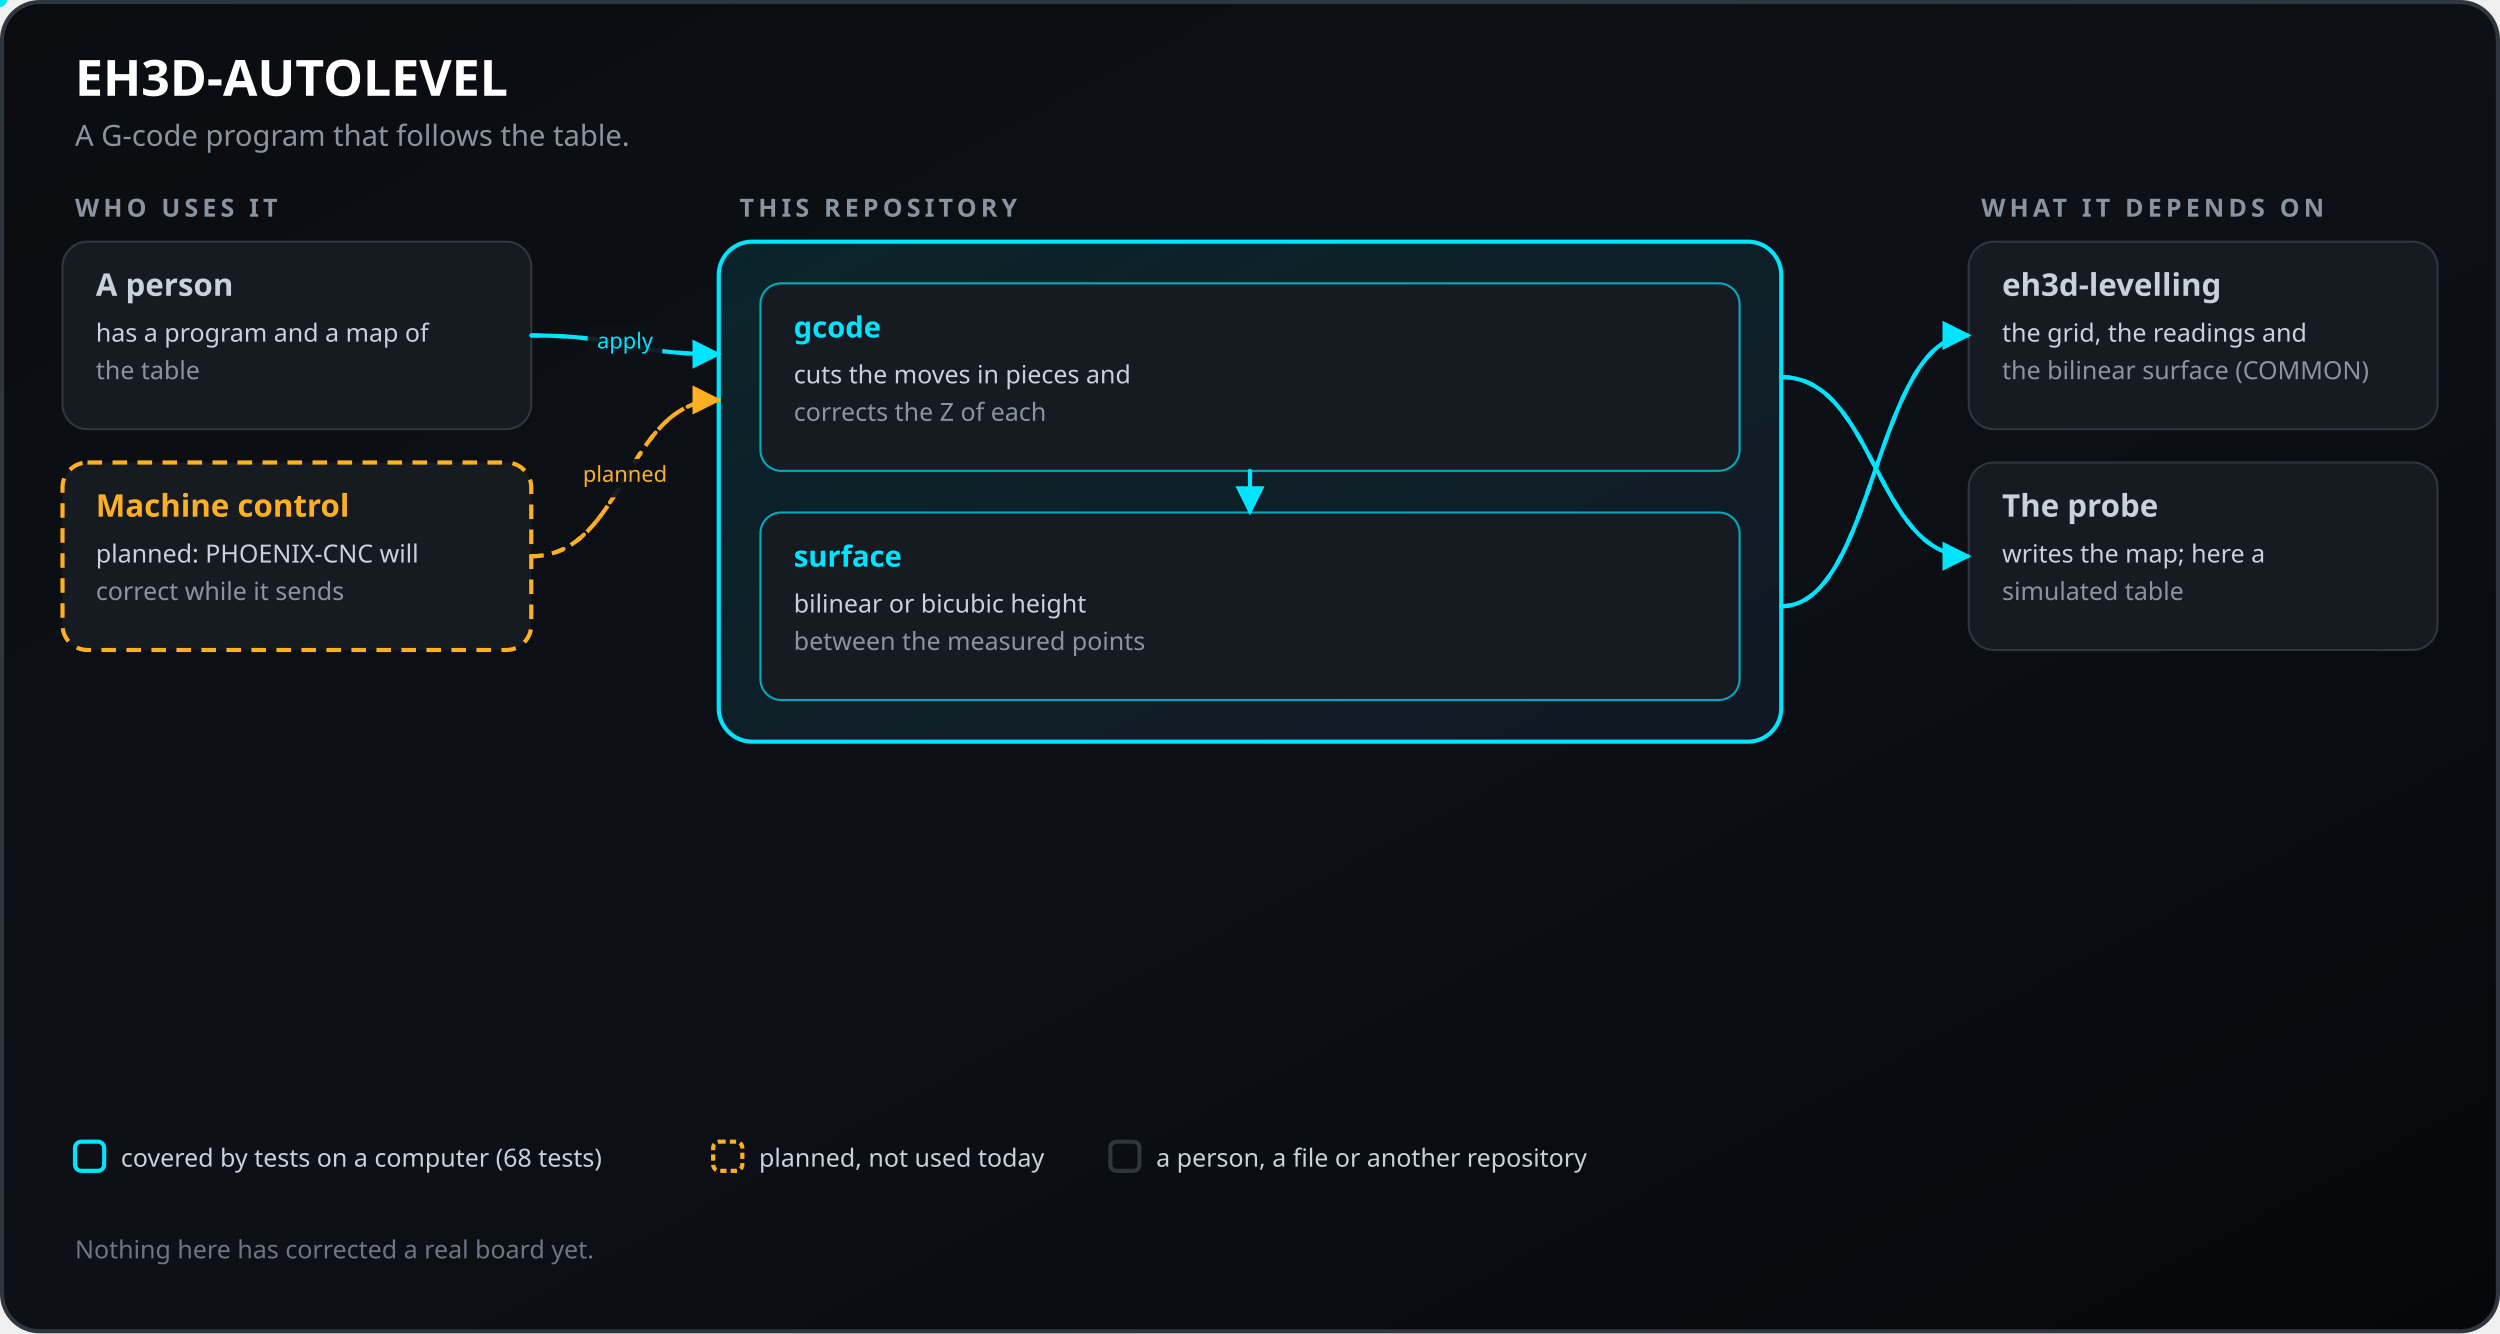
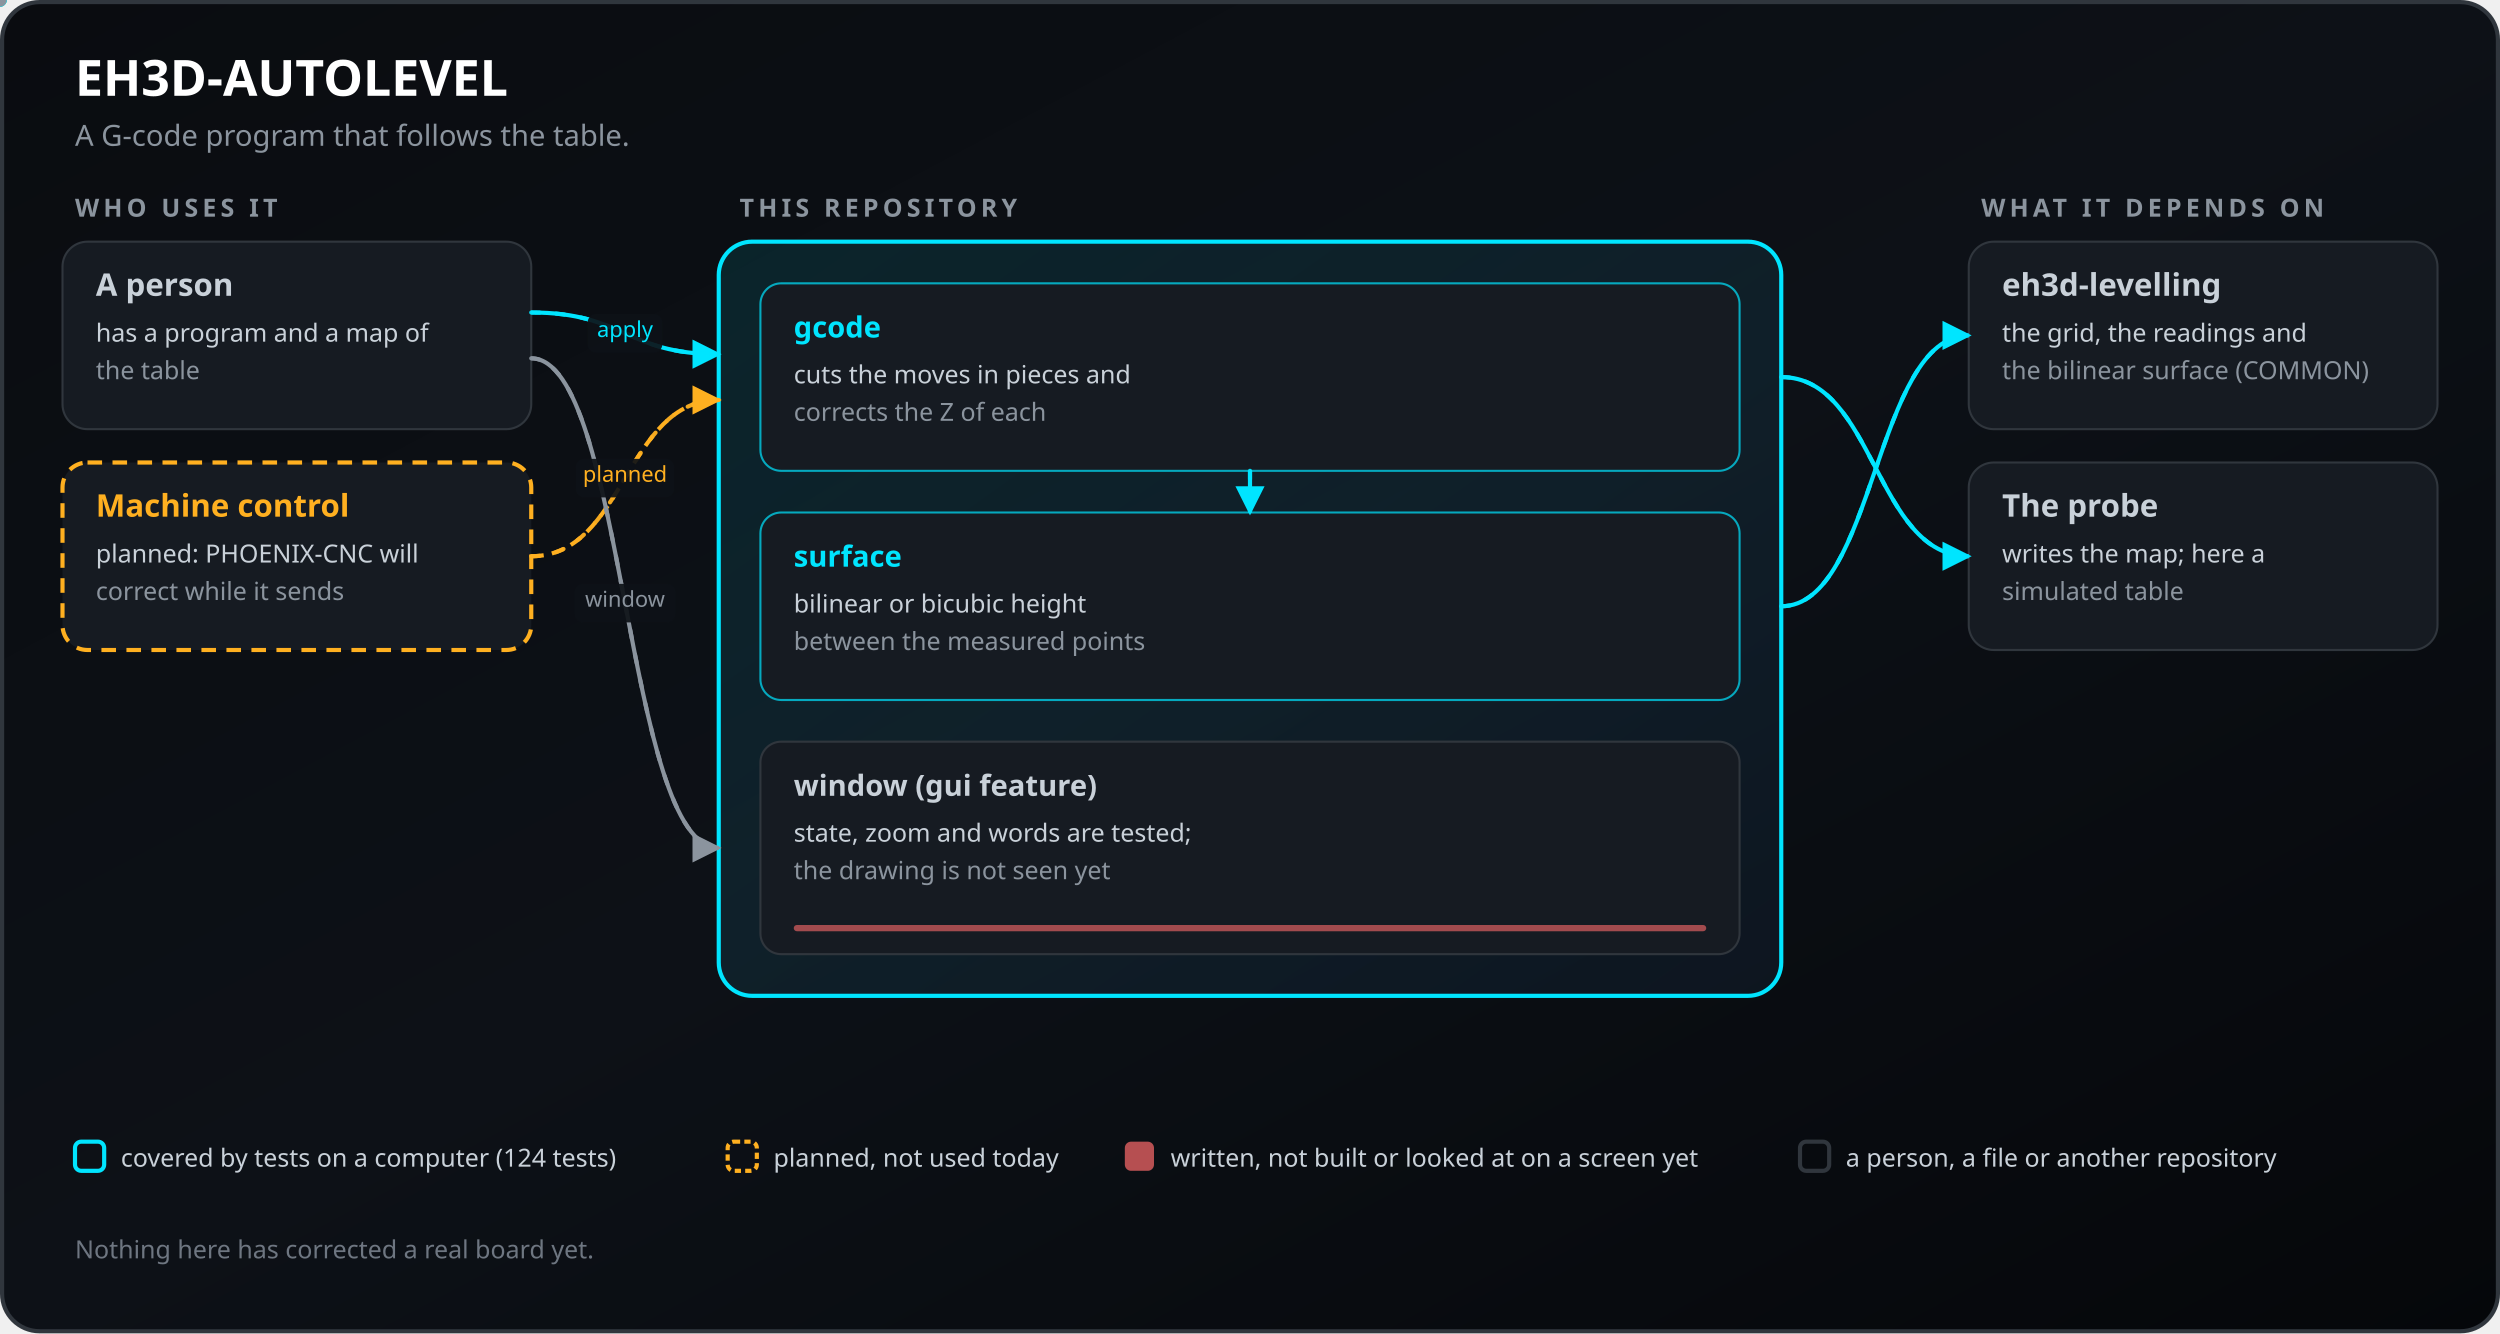
<svg xmlns="http://www.w3.org/2000/svg" viewBox="0 0 1200 640" width="1200" height="640" role="img" aria-labelledby="t d" font-family="'Segoe UI','Noto Sans','Noto Sans CJK SC','Microsoft YaHei','Yu Gothic','Helvetica Neue',Helvetica,Arial,sans-serif">
  <defs>
    <linearGradient id="bg" x1="0" y1="0" x2="1" y2="1">
      <stop offset="0" stop-color="#0A0C10" />
      <stop offset="0.5" stop-color="#0D1117" />
      <stop offset="1" stop-color="#05070A" />
    </linearGradient>
    <linearGradient id="card" x1="0" y1="0" x2="1" y2="1">
      <stop offset="0" stop-color="#121821" />
      <stop offset="1" stop-color="#0B0F15" />
    </linearGradient>
    <linearGradient id="line" x1="0" y1="0" x2="1" y2="0">
      <stop offset="0" stop-color="#00E5FF" />
      <stop offset="1" stop-color="#FF0055" />
    </linearGradient>
    <filter id="glow" x="-50%" y="-50%" width="200%" height="200%">
      <feGaussianBlur stdDeviation="3" result="b" />
      <feMerge>
        <feMergeNode in="b" />
        <feMergeNode in="SourceGraphic" />
      </feMerge>
    </filter>
    <linearGradient id="svc" x1="0" y1="0" x2="1" y2="1">
      <stop offset="0" stop-color="#00E5FF" stop-opacity="0.10" />
      <stop offset="1" stop-color="#4DA3FF" stop-opacity="0.06" />
    </linearGradient>
    <marker id="m00E5FF" viewBox="0 0 10 10" refX="9" refY="5" markerWidth="7" markerHeight="7" orient="auto-start-reverse">
      <path d="M0 0L10 5L0 10z" fill="#00E5FF" />
    </marker>
+     <marker id="mC9D1D9" viewBox="0 0 10 10" refX="9" refY="5" markerWidth="7" markerHeight="7" orient="auto-start-reverse">
+       <path d="M0 0L10 5L0 10z" fill="#C9D1D9" />
+     </marker>
    <marker id="mFFB020" viewBox="0 0 10 10" refX="9" refY="5" markerWidth="7" markerHeight="7" orient="auto-start-reverse">
      <path d="M0 0L10 5L0 10z" fill="#FFB020" />
    </marker>
    <marker id="m30363D" viewBox="0 0 10 10" refX="9" refY="5" markerWidth="7" markerHeight="7" orient="auto-start-reverse">
      <path d="M0 0L10 5L0 10z" fill="#8B949E" />
    </marker>
  </defs>
  <rect x="1" y="1" width="1198" height="638" rx="18" fill="url(#bg)" stroke="#30363D" stroke-width="2" />
  <text x="36" y="46" font-family="'Segoe UI','Noto Sans','Noto Sans CJK SC','Microsoft YaHei','Yu Gothic','Helvetica Neue',Helvetica,Arial,sans-serif" font-size="24" font-weight="700" fill="#FFFFFF" text-anchor="start">EH3D-AUTOLEVEL</text>
  <text x="36" y="70" font-family="'Segoe UI','Noto Sans','Noto Sans CJK SC','Microsoft YaHei','Yu Gothic','Helvetica Neue',Helvetica,Arial,sans-serif" font-size="14" font-weight="400" fill="#8B949E" text-anchor="start">A G-code program that follows the table.</text>
  <text x="36" y="104" font-family="'Segoe UI','Noto Sans','Noto Sans CJK SC','Microsoft YaHei','Yu Gothic','Helvetica Neue',Helvetica,Arial,sans-serif" font-size="12" font-weight="700" fill="#8B949E" text-anchor="start" letter-spacing="2">WHO USES IT</text>
  <text x="355" y="104" font-family="'Segoe UI','Noto Sans','Noto Sans CJK SC','Microsoft YaHei','Yu Gothic','Helvetica Neue',Helvetica,Arial,sans-serif" font-size="12" font-weight="700" fill="#8B949E" text-anchor="start" letter-spacing="2">THIS REPOSITORY</text>
  <text x="951" y="104" font-family="'Segoe UI','Noto Sans','Noto Sans CJK SC','Microsoft YaHei','Yu Gothic','Helvetica Neue',Helvetica,Arial,sans-serif" font-size="12" font-weight="700" fill="#8B949E" text-anchor="start" letter-spacing="2">WHAT IT DEPENDS ON</text>
-   <rect x="345" y="116" width="510" height="240" rx="16" fill="url(#svc)" stroke="#00E5FF" stroke-width="2">
+   <rect x="345" y="116" width="510" height="362" rx="16" fill="url(#svc)" stroke="#00E5FF" stroke-width="2">
    <animate attributeName="stroke-opacity" values="0.55;1;0.55" dur="4s" repeatCount="indefinite" />
  </rect>
  <rect x="30" y="116" width="225" height="90" rx="12" fill="#161B22" stroke="#30363D" stroke-width="1" />
  <text x="46" y="142" font-family="'Segoe UI','Noto Sans','Noto Sans CJK SC','Microsoft YaHei','Yu Gothic','Helvetica Neue',Helvetica,Arial,sans-serif" font-size="15" font-weight="700" fill="#C9D1D9" text-anchor="start">A person</text>
  <text x="46" y="164" font-family="'Segoe UI','Noto Sans','Noto Sans CJK SC','Microsoft YaHei','Yu Gothic','Helvetica Neue',Helvetica,Arial,sans-serif" font-size="12" font-weight="400" fill="#C9D1D9" text-anchor="start">has a program and a map of</text>
  <text x="46" y="182" font-family="'Segoe UI','Noto Sans','Noto Sans CJK SC','Microsoft YaHei','Yu Gothic','Helvetica Neue',Helvetica,Arial,sans-serif" font-size="12" font-weight="400" fill="#8B949E" text-anchor="start">the table</text>
  <rect x="30" y="222" width="225" height="90" rx="12" fill="#161B22" stroke="#FFB020" stroke-width="2" stroke-dasharray="7 5">
    <animate attributeName="stroke-dashoffset" from="0" to="-24" dur="3s" repeatCount="indefinite" />
  </rect>
  <text x="46" y="248" font-family="'Segoe UI','Noto Sans','Noto Sans CJK SC','Microsoft YaHei','Yu Gothic','Helvetica Neue',Helvetica,Arial,sans-serif" font-size="15" font-weight="700" fill="#FFB020" text-anchor="start">Machine control</text>
  <text x="46" y="270" font-family="'Segoe UI','Noto Sans','Noto Sans CJK SC','Microsoft YaHei','Yu Gothic','Helvetica Neue',Helvetica,Arial,sans-serif" font-size="12" font-weight="400" fill="#C9D1D9" text-anchor="start">planned: PHOENIX-CNC will</text>
  <text x="46" y="288" font-family="'Segoe UI','Noto Sans','Noto Sans CJK SC','Microsoft YaHei','Yu Gothic','Helvetica Neue',Helvetica,Arial,sans-serif" font-size="12" font-weight="400" fill="#8B949E" text-anchor="start">correct while it sends</text>
  <rect x="365" y="136" width="470" height="90" rx="10" fill="#161B22" stroke="#00E5FF" stroke-width="1" stroke-opacity="0.7">
    <animate attributeName="stroke-opacity" values="0.45;1;0.45;0.45" keyTimes="0;0.08;0.2;1" dur="6s" begin="0s" repeatCount="indefinite" />
    <animate attributeName="stroke-width" values="1;2.4;1;1" keyTimes="0;0.08;0.2;1" dur="6s" begin="0s" repeatCount="indefinite" />
  </rect>
  <text x="381" y="162" font-family="'Segoe UI','Noto Sans','Noto Sans CJK SC','Microsoft YaHei','Yu Gothic','Helvetica Neue',Helvetica,Arial,sans-serif" font-size="14" font-weight="700" fill="#00E5FF" text-anchor="start">gcode</text>
  <text x="381" y="184" font-family="'Segoe UI','Noto Sans','Noto Sans CJK SC','Microsoft YaHei','Yu Gothic','Helvetica Neue',Helvetica,Arial,sans-serif" font-size="12" font-weight="400" fill="#C9D1D9" text-anchor="start">cuts the moves in pieces and</text>
  <text x="381" y="202" font-family="'Segoe UI','Noto Sans','Noto Sans CJK SC','Microsoft YaHei','Yu Gothic','Helvetica Neue',Helvetica,Arial,sans-serif" font-size="12" font-weight="400" fill="#8B949E" text-anchor="start">corrects the Z of each</text>
  <rect x="365" y="246" width="470" height="90" rx="10" fill="#161B22" stroke="#00E5FF" stroke-width="1" stroke-opacity="0.7">
    <animate attributeName="stroke-opacity" values="0.45;1;0.45;0.45" keyTimes="0;0.08;0.2;1" dur="6s" begin="1s" repeatCount="indefinite" />
    <animate attributeName="stroke-width" values="1;2.4;1;1" keyTimes="0;0.08;0.2;1" dur="6s" begin="1s" repeatCount="indefinite" />
  </rect>
  <text x="381" y="272" font-family="'Segoe UI','Noto Sans','Noto Sans CJK SC','Microsoft YaHei','Yu Gothic','Helvetica Neue',Helvetica,Arial,sans-serif" font-size="14" font-weight="700" fill="#00E5FF" text-anchor="start">surface</text>
  <text x="381" y="294" font-family="'Segoe UI','Noto Sans','Noto Sans CJK SC','Microsoft YaHei','Yu Gothic','Helvetica Neue',Helvetica,Arial,sans-serif" font-size="12" font-weight="400" fill="#C9D1D9" text-anchor="start">bilinear or bicubic height</text>
  <text x="381" y="312" font-family="'Segoe UI','Noto Sans','Noto Sans CJK SC','Microsoft YaHei','Yu Gothic','Helvetica Neue',Helvetica,Arial,sans-serif" font-size="12" font-weight="400" fill="#8B949E" text-anchor="start">between the measured points</text>
+   <rect x="365" y="356" width="470" height="102" rx="10" fill="#161B22" stroke="#30363D" stroke-width="1">
+     <animate attributeName="stroke-opacity" values="0.45;1;0.45;0.45" keyTimes="0;0.08;0.2;1" dur="6s" begin="2s" repeatCount="indefinite" />
+     <animate attributeName="stroke-width" values="1;2.4;1;1" keyTimes="0;0.08;0.2;1" dur="6s" begin="2s" repeatCount="indefinite" />
+   </rect>
+   <text x="381" y="382" font-family="'Segoe UI','Noto Sans','Noto Sans CJK SC','Microsoft YaHei','Yu Gothic','Helvetica Neue',Helvetica,Arial,sans-serif" font-size="14" font-weight="700" fill="#C9D1D9" text-anchor="start">window (gui feature)</text>
+   <text x="381" y="404" font-family="'Segoe UI','Noto Sans','Noto Sans CJK SC','Microsoft YaHei','Yu Gothic','Helvetica Neue',Helvetica,Arial,sans-serif" font-size="12" font-weight="400" fill="#C9D1D9" text-anchor="start">state, zoom and words are tested;</text>
+   <text x="381" y="422" font-family="'Segoe UI','Noto Sans','Noto Sans CJK SC','Microsoft YaHei','Yu Gothic','Helvetica Neue',Helvetica,Arial,sans-serif" font-size="12" font-weight="400" fill="#8B949E" text-anchor="start">the drawing is not seen yet</text>
+   <rect x="381" y="444" width="438" height="3" rx="1.5" fill="#FF6B6B" opacity="0.6">
+     <animate attributeName="opacity" values="0.25;0.85;0.25" dur="2.8s" repeatCount="indefinite" />
+   </rect>
  <rect x="945" y="116" width="225" height="90" rx="12" fill="#161B22" stroke="#30363D" stroke-width="1" />
  <text x="961" y="142" font-family="'Segoe UI','Noto Sans','Noto Sans CJK SC','Microsoft YaHei','Yu Gothic','Helvetica Neue',Helvetica,Arial,sans-serif" font-size="15" font-weight="700" fill="#C9D1D9" text-anchor="start">eh3d-levelling</text>
  <text x="961" y="164" font-family="'Segoe UI','Noto Sans','Noto Sans CJK SC','Microsoft YaHei','Yu Gothic','Helvetica Neue',Helvetica,Arial,sans-serif" font-size="12" font-weight="400" fill="#C9D1D9" text-anchor="start">the grid, the readings and</text>
  <text x="961" y="182" font-family="'Segoe UI','Noto Sans','Noto Sans CJK SC','Microsoft YaHei','Yu Gothic','Helvetica Neue',Helvetica,Arial,sans-serif" font-size="12" font-weight="400" fill="#8B949E" text-anchor="start">the bilinear surface (COMMON)</text>
  <rect x="945" y="222" width="225" height="90" rx="12" fill="#161B22" stroke="#30363D" stroke-width="1" />
  <text x="961" y="248" font-family="'Segoe UI','Noto Sans','Noto Sans CJK SC','Microsoft YaHei','Yu Gothic','Helvetica Neue',Helvetica,Arial,sans-serif" font-size="15" font-weight="700" fill="#C9D1D9" text-anchor="start">The probe</text>
  <text x="961" y="270" font-family="'Segoe UI','Noto Sans','Noto Sans CJK SC','Microsoft YaHei','Yu Gothic','Helvetica Neue',Helvetica,Arial,sans-serif" font-size="12" font-weight="400" fill="#C9D1D9" text-anchor="start">writes the map; here a</text>
  <text x="961" y="288" font-family="'Segoe UI','Noto Sans','Noto Sans CJK SC','Microsoft YaHei','Yu Gothic','Helvetica Neue',Helvetica,Arial,sans-serif" font-size="12" font-weight="400" fill="#8B949E" text-anchor="start">simulated table</text>
-   <path id="p0" d="M255 161 C300 161 300 170 345 170" stroke="#00E5FF" stroke-width="2" fill="none" marker-end="url(#m00E5FF)" />
-   <path d="M255 161 C300 161 300 170 345 170" stroke="#00E5FF" stroke-width="2" fill="none" stroke-linecap="round" stroke-dasharray="4 8" opacity="0.95">
+   <path id="p0" d="M255 150 C300 150 300 170 345 170" stroke="#00E5FF" stroke-width="2" fill="none" marker-end="url(#m00E5FF)" />
+   <path d="M255 150 C300 150 300 170 345 170" stroke="#00E5FF" stroke-width="2" fill="none" stroke-linecap="round" stroke-dasharray="4 8" opacity="0.95">
    <animate attributeName="stroke-dashoffset" from="0" to="-24" dur="1.2s" repeatCount="indefinite" />
  </path>
  <circle r="3.2" fill="#00E5FF">
    <animateMotion dur="1.8s" begin="0.00s" repeatCount="indefinite">
      <mpath href="#p0" />
    </animateMotion>
    <animate attributeName="opacity" values="0;1;1;0" keyTimes="0;0.15;0.85;1" dur="1.8s" begin="0.00s" repeatCount="indefinite" />
  </circle>
  <path id="p1" d="M255 267 C300 267 300 192 345 192" stroke="#FFB020" stroke-width="2" fill="none" stroke-dasharray="6 4" marker-end="url(#mFFB020)" />
  <path d="M255 267 C300 267 300 192 345 192" stroke="#FFB020" stroke-width="2" fill="none" stroke-linecap="round" stroke-dasharray="4 8" opacity="0.95">
    <animate attributeName="stroke-dashoffset" from="0" to="-24" dur="1.2s" repeatCount="indefinite" />
  </path>
  <circle r="3.2" fill="#FFB020">
    <animateMotion dur="1.8s" begin="0.35s" repeatCount="indefinite">
      <mpath href="#p1" />
    </animateMotion>
    <animate attributeName="opacity" values="0;1;1;0" keyTimes="0;0.15;0.85;1" dur="1.8s" begin="0.35s" repeatCount="indefinite" />
  </circle>
  <path id="p2" d="M600 226 V246" stroke="#00E5FF" stroke-width="2" fill="none" marker-end="url(#m00E5FF)" />
  <path d="M600 226 V246" stroke="#00E5FF" stroke-width="2" fill="none" stroke-linecap="round" stroke-dasharray="4 8" opacity="0.95">
    <animate attributeName="stroke-dashoffset" from="0" to="-24" dur="1.2s" repeatCount="indefinite" />
  </path>
  <circle r="3.2" fill="#00E5FF">
    <animateMotion dur="1.8s" begin="0.70s" repeatCount="indefinite">
      <mpath href="#p2" />
    </animateMotion>
    <animate attributeName="opacity" values="0;1;1;0" keyTimes="0;0.15;0.85;1" dur="1.8s" begin="0.70s" repeatCount="indefinite" />
  </circle>
  <path id="p3" d="M855 291 C900 291 900 161 945 161" stroke="#00E5FF" stroke-width="2" fill="none" marker-end="url(#m00E5FF)" />
  <path d="M855 291 C900 291 900 161 945 161" stroke="#00E5FF" stroke-width="2" fill="none" stroke-linecap="round" stroke-dasharray="4 8" opacity="0.95">
    <animate attributeName="stroke-dashoffset" from="0" to="-24" dur="1.2s" repeatCount="indefinite" />
  </path>
  <circle r="3.2" fill="#00E5FF">
    <animateMotion dur="1.8s" begin="1.05s" repeatCount="indefinite">
      <mpath href="#p3" />
    </animateMotion>
    <animate attributeName="opacity" values="0;1;1;0" keyTimes="0;0.15;0.85;1" dur="1.8s" begin="1.05s" repeatCount="indefinite" />
  </circle>
  <path id="p4" d="M855 181 C900 181 900 267 945 267" stroke="#00E5FF" stroke-width="2" fill="none" marker-end="url(#m00E5FF)" />
  <path d="M855 181 C900 181 900 267 945 267" stroke="#00E5FF" stroke-width="2" fill="none" stroke-linecap="round" stroke-dasharray="4 8" opacity="0.95">
    <animate attributeName="stroke-dashoffset" from="0" to="-24" dur="1.2s" repeatCount="indefinite" />
  </path>
  <circle r="3.2" fill="#00E5FF">
    <animateMotion dur="1.8s" begin="1.40s" repeatCount="indefinite">
      <mpath href="#p4" />
    </animateMotion>
    <animate attributeName="opacity" values="0;1;1;0" keyTimes="0;0.15;0.85;1" dur="1.8s" begin="1.40s" repeatCount="indefinite" />
  </circle>
-   <rect x="282.085" y="156.25" width="35.83" height="18.5" rx="4" fill="#0D1117" opacity="0.92" />
-   <text x="300" y="167.25" font-family="'Segoe UI','Noto Sans','Noto Sans CJK SC','Microsoft YaHei','Yu Gothic','Helvetica Neue',Helvetica,Arial,sans-serif" font-size="10.5" font-weight="400" fill="#00E5FF" text-anchor="middle">apply</text>
+   <path id="p5" d="M255 172 C300 172 300 407 345 407" stroke="#8B949E" stroke-width="2" fill="none" marker-end="url(#m30363D)" />
+   <path d="M255 172 C300 172 300 407 345 407" stroke="#8B949E" stroke-width="2" fill="none" stroke-linecap="round" stroke-dasharray="4 8" opacity="0.95">
+     <animate attributeName="stroke-dashoffset" from="0" to="-24" dur="1.2s" repeatCount="indefinite" />
+   </path>
+   <circle r="3.2" fill="#8B949E">
+     <animateMotion dur="1.8s" begin="1.75s" repeatCount="indefinite">
+       <mpath href="#p5" />
+     </animateMotion>
+     <animate attributeName="opacity" values="0;1;1;0" keyTimes="0;0.15;0.85;1" dur="1.8s" begin="1.75s" repeatCount="indefinite" />
+   </circle>
+   <rect x="282.085" y="150.75" width="35.83" height="18.5" rx="4" fill="#0D1117" opacity="0.92" />
+   <text x="300" y="161.75" font-family="'Segoe UI','Noto Sans','Noto Sans CJK SC','Microsoft YaHei','Yu Gothic','Helvetica Neue',Helvetica,Arial,sans-serif" font-size="10.5" font-weight="400" fill="#00E5FF" text-anchor="middle">apply</text>
  <rect x="276.415" y="220.25" width="47.17" height="18.5" rx="4" fill="#0D1117" opacity="0.92" />
  <text x="300" y="231.25" font-family="'Segoe UI','Noto Sans','Noto Sans CJK SC','Microsoft YaHei','Yu Gothic','Helvetica Neue',Helvetica,Arial,sans-serif" font-size="10.5" font-weight="400" fill="#FFB020" text-anchor="middle">planned</text>
+   <rect x="275.89" y="280.25" width="48.22" height="18.5" rx="4" fill="#0D1117" opacity="0.92" />
+   <text x="300" y="291.25" font-family="'Segoe UI','Noto Sans','Noto Sans CJK SC','Microsoft YaHei','Yu Gothic','Helvetica Neue',Helvetica,Arial,sans-serif" font-size="10.5" font-weight="400" fill="#8B949E" text-anchor="middle">window</text>
  <rect x="36" y="548" width="14" height="14" rx="3" fill="none" stroke="#00E5FF" stroke-width="2" />
-   <text x="58" y="560" font-family="'Segoe UI','Noto Sans','Noto Sans CJK SC','Microsoft YaHei','Yu Gothic','Helvetica Neue',Helvetica,Arial,sans-serif" font-size="12" font-weight="400" fill="#C9D1D9" text-anchor="start">covered by tests on a computer (68 tests)</text>
-   <rect x="342.32" y="548" width="14" height="14" rx="3" fill="none" stroke="#FFB020" stroke-width="2" stroke-dasharray="3 2" />
-   <text x="364.32" y="560" font-family="'Segoe UI','Noto Sans','Noto Sans CJK SC','Microsoft YaHei','Yu Gothic','Helvetica Neue',Helvetica,Arial,sans-serif" font-size="12" font-weight="400" fill="#C9D1D9" text-anchor="start">planned, not used today</text>
-   <rect x="532.96" y="548" width="14" height="14" rx="3" fill="none" stroke="#30363D" stroke-width="2" />
-   <text x="554.96" y="560" font-family="'Segoe UI','Noto Sans','Noto Sans CJK SC','Microsoft YaHei','Yu Gothic','Helvetica Neue',Helvetica,Arial,sans-serif" font-size="12" font-weight="400" fill="#C9D1D9" text-anchor="start">a person, a file or another repository</text>
+   <text x="58" y="560" font-family="'Segoe UI','Noto Sans','Noto Sans CJK SC','Microsoft YaHei','Yu Gothic','Helvetica Neue',Helvetica,Arial,sans-serif" font-size="12" font-weight="400" fill="#C9D1D9" text-anchor="start">covered by tests on a computer (124 tests)</text>
+   <rect x="349.28" y="548" width="14" height="14" rx="3" fill="none" stroke="#FFB020" stroke-width="2" stroke-dasharray="3 2" />
+   <text x="371.28" y="560" font-family="'Segoe UI','Noto Sans','Noto Sans CJK SC','Microsoft YaHei','Yu Gothic','Helvetica Neue',Helvetica,Arial,sans-serif" font-size="12" font-weight="400" fill="#C9D1D9" text-anchor="start">planned, not used today</text>
+   <rect x="539.92" y="548" width="14" height="14" rx="3" fill="#FF6B6B" opacity="0.7" />
+   <text x="561.92" y="560" font-family="'Segoe UI','Noto Sans','Noto Sans CJK SC','Microsoft YaHei','Yu Gothic','Helvetica Neue',Helvetica,Arial,sans-serif" font-size="12" font-weight="400" fill="#C9D1D9" text-anchor="start">written, not built or looked at on a screen yet</text>
+   <rect x="864.0" y="548" width="14" height="14" rx="3" fill="none" stroke="#30363D" stroke-width="2" />
+   <text x="886" y="560" font-family="'Segoe UI','Noto Sans','Noto Sans CJK SC','Microsoft YaHei','Yu Gothic','Helvetica Neue',Helvetica,Arial,sans-serif" font-size="12" font-weight="400" fill="#C9D1D9" text-anchor="start">a person, a file or another repository</text>
  <text x="36" y="604" font-family="'Segoe UI','Noto Sans','Noto Sans CJK SC','Microsoft YaHei','Yu Gothic','Helvetica Neue',Helvetica,Arial,sans-serif" font-size="12" font-weight="400" fill="#6E7681" text-anchor="start">Nothing here has corrected a real board yet.</text>
</svg>
